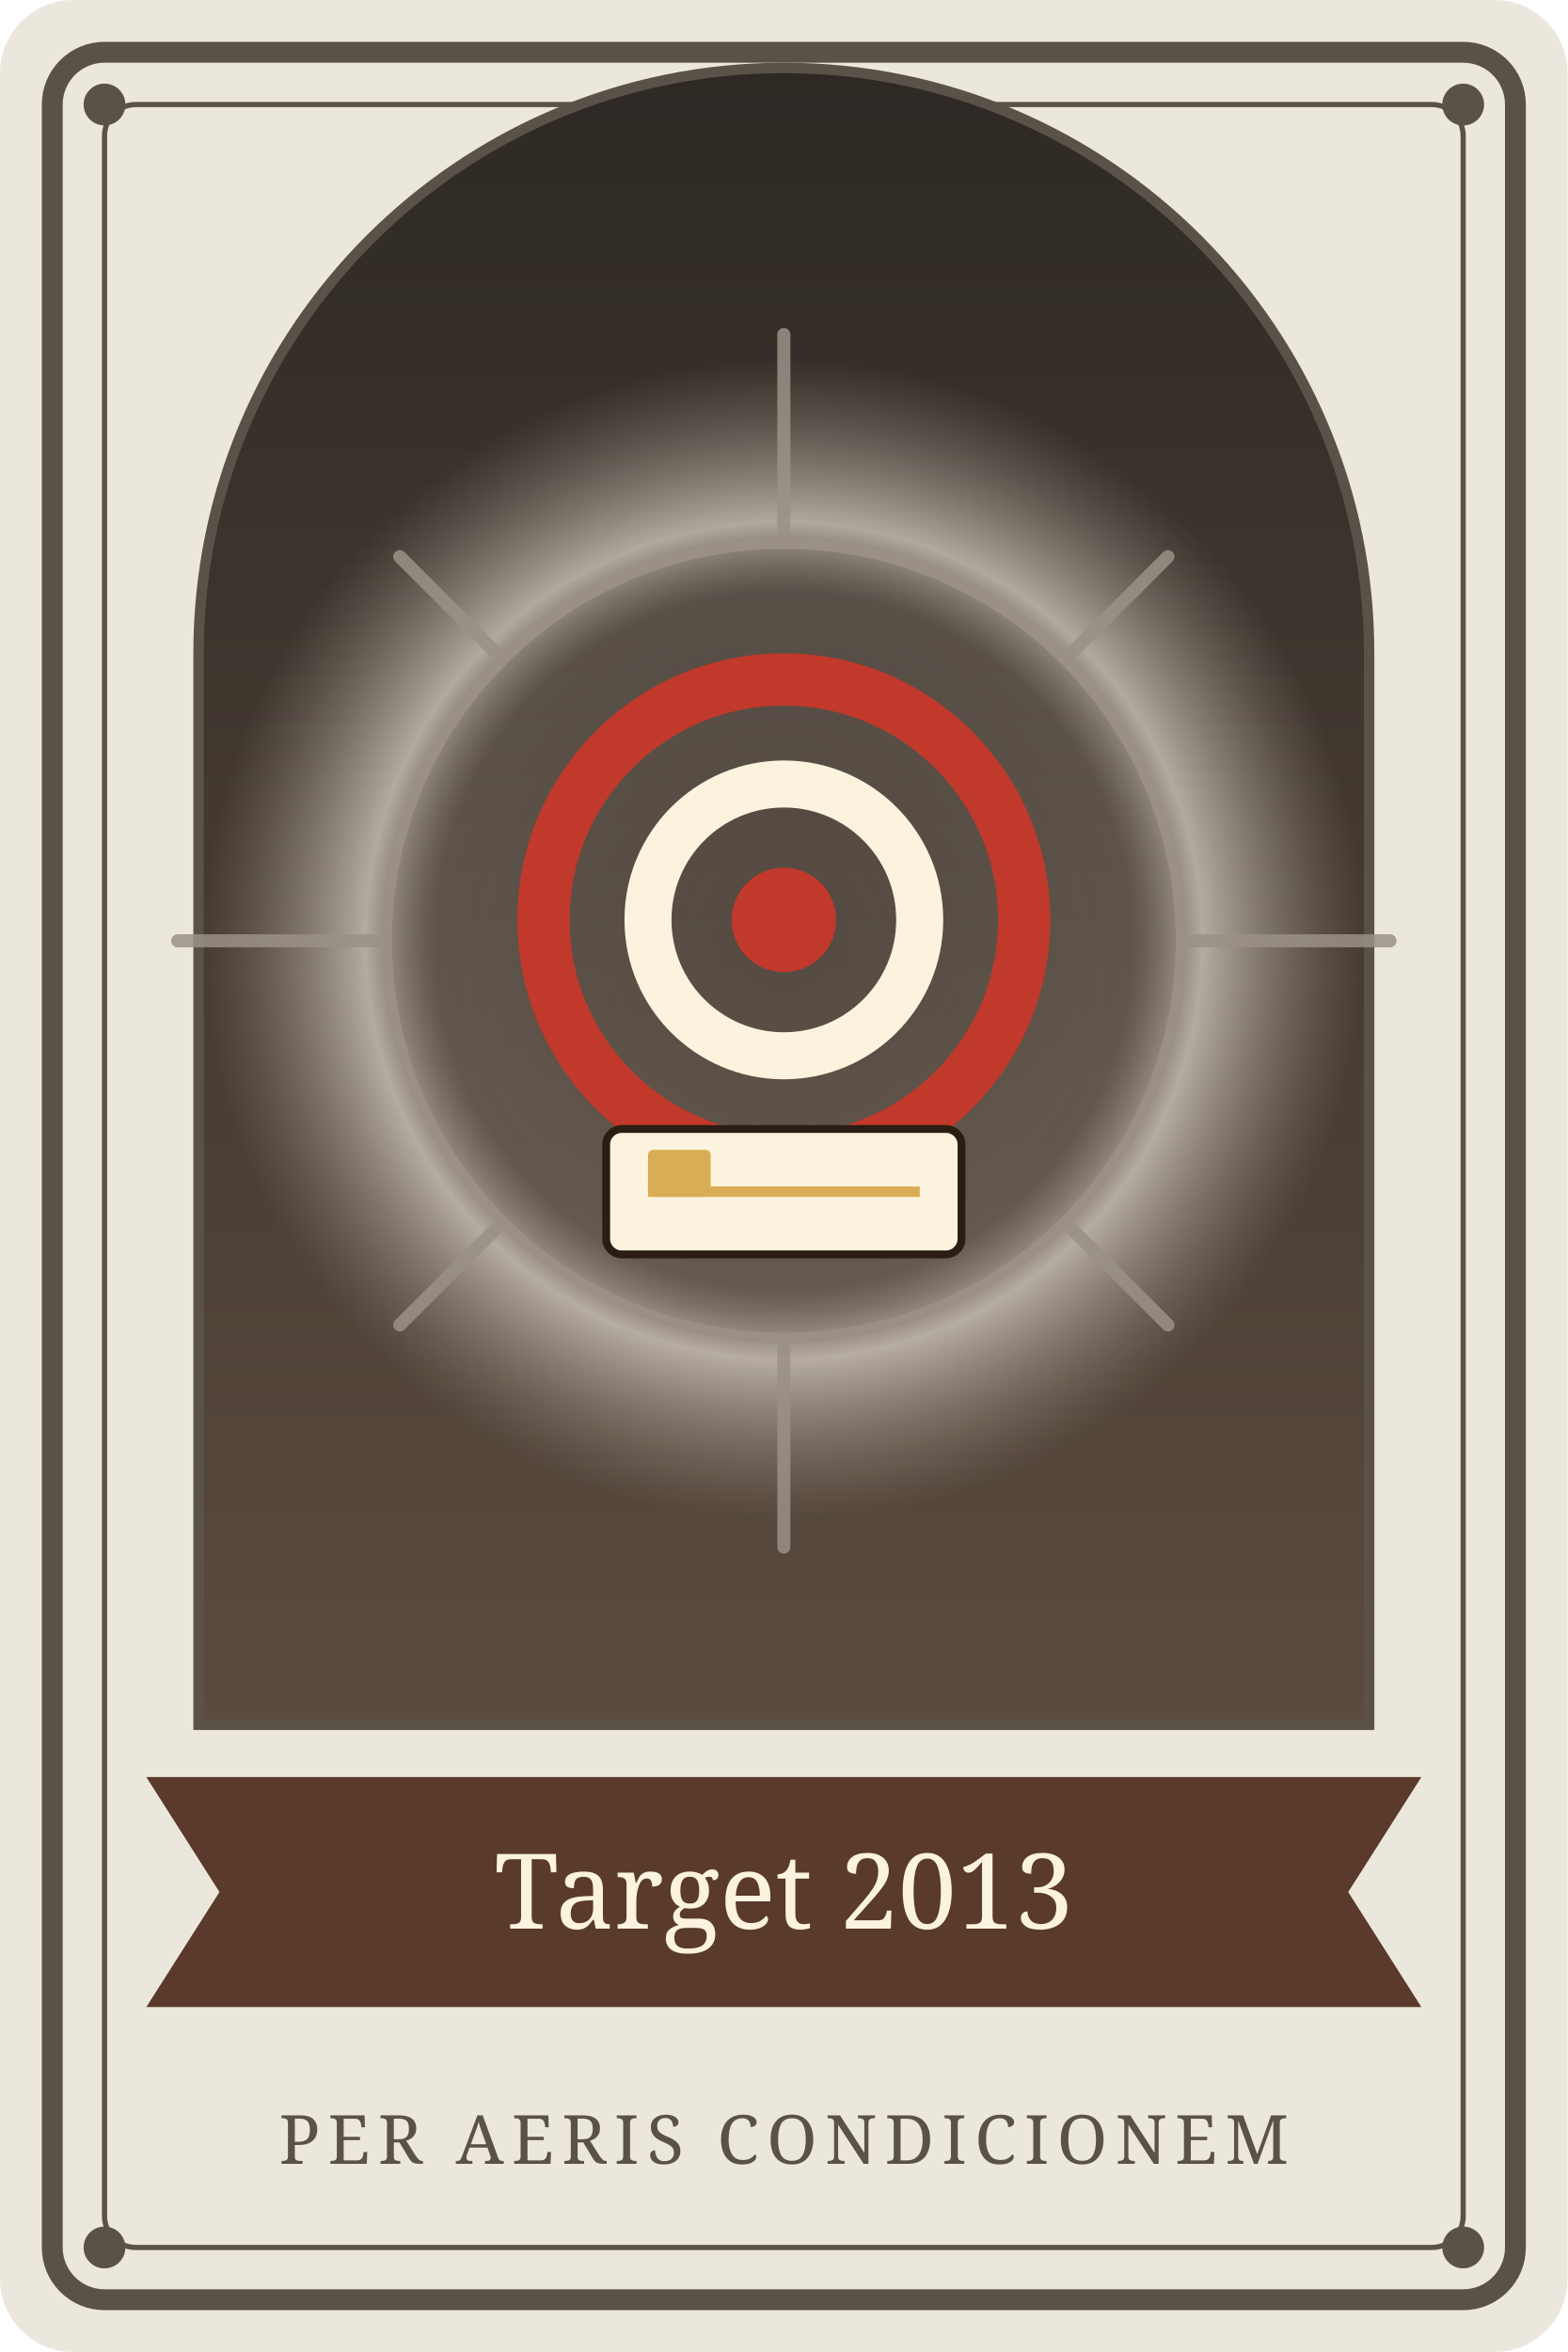
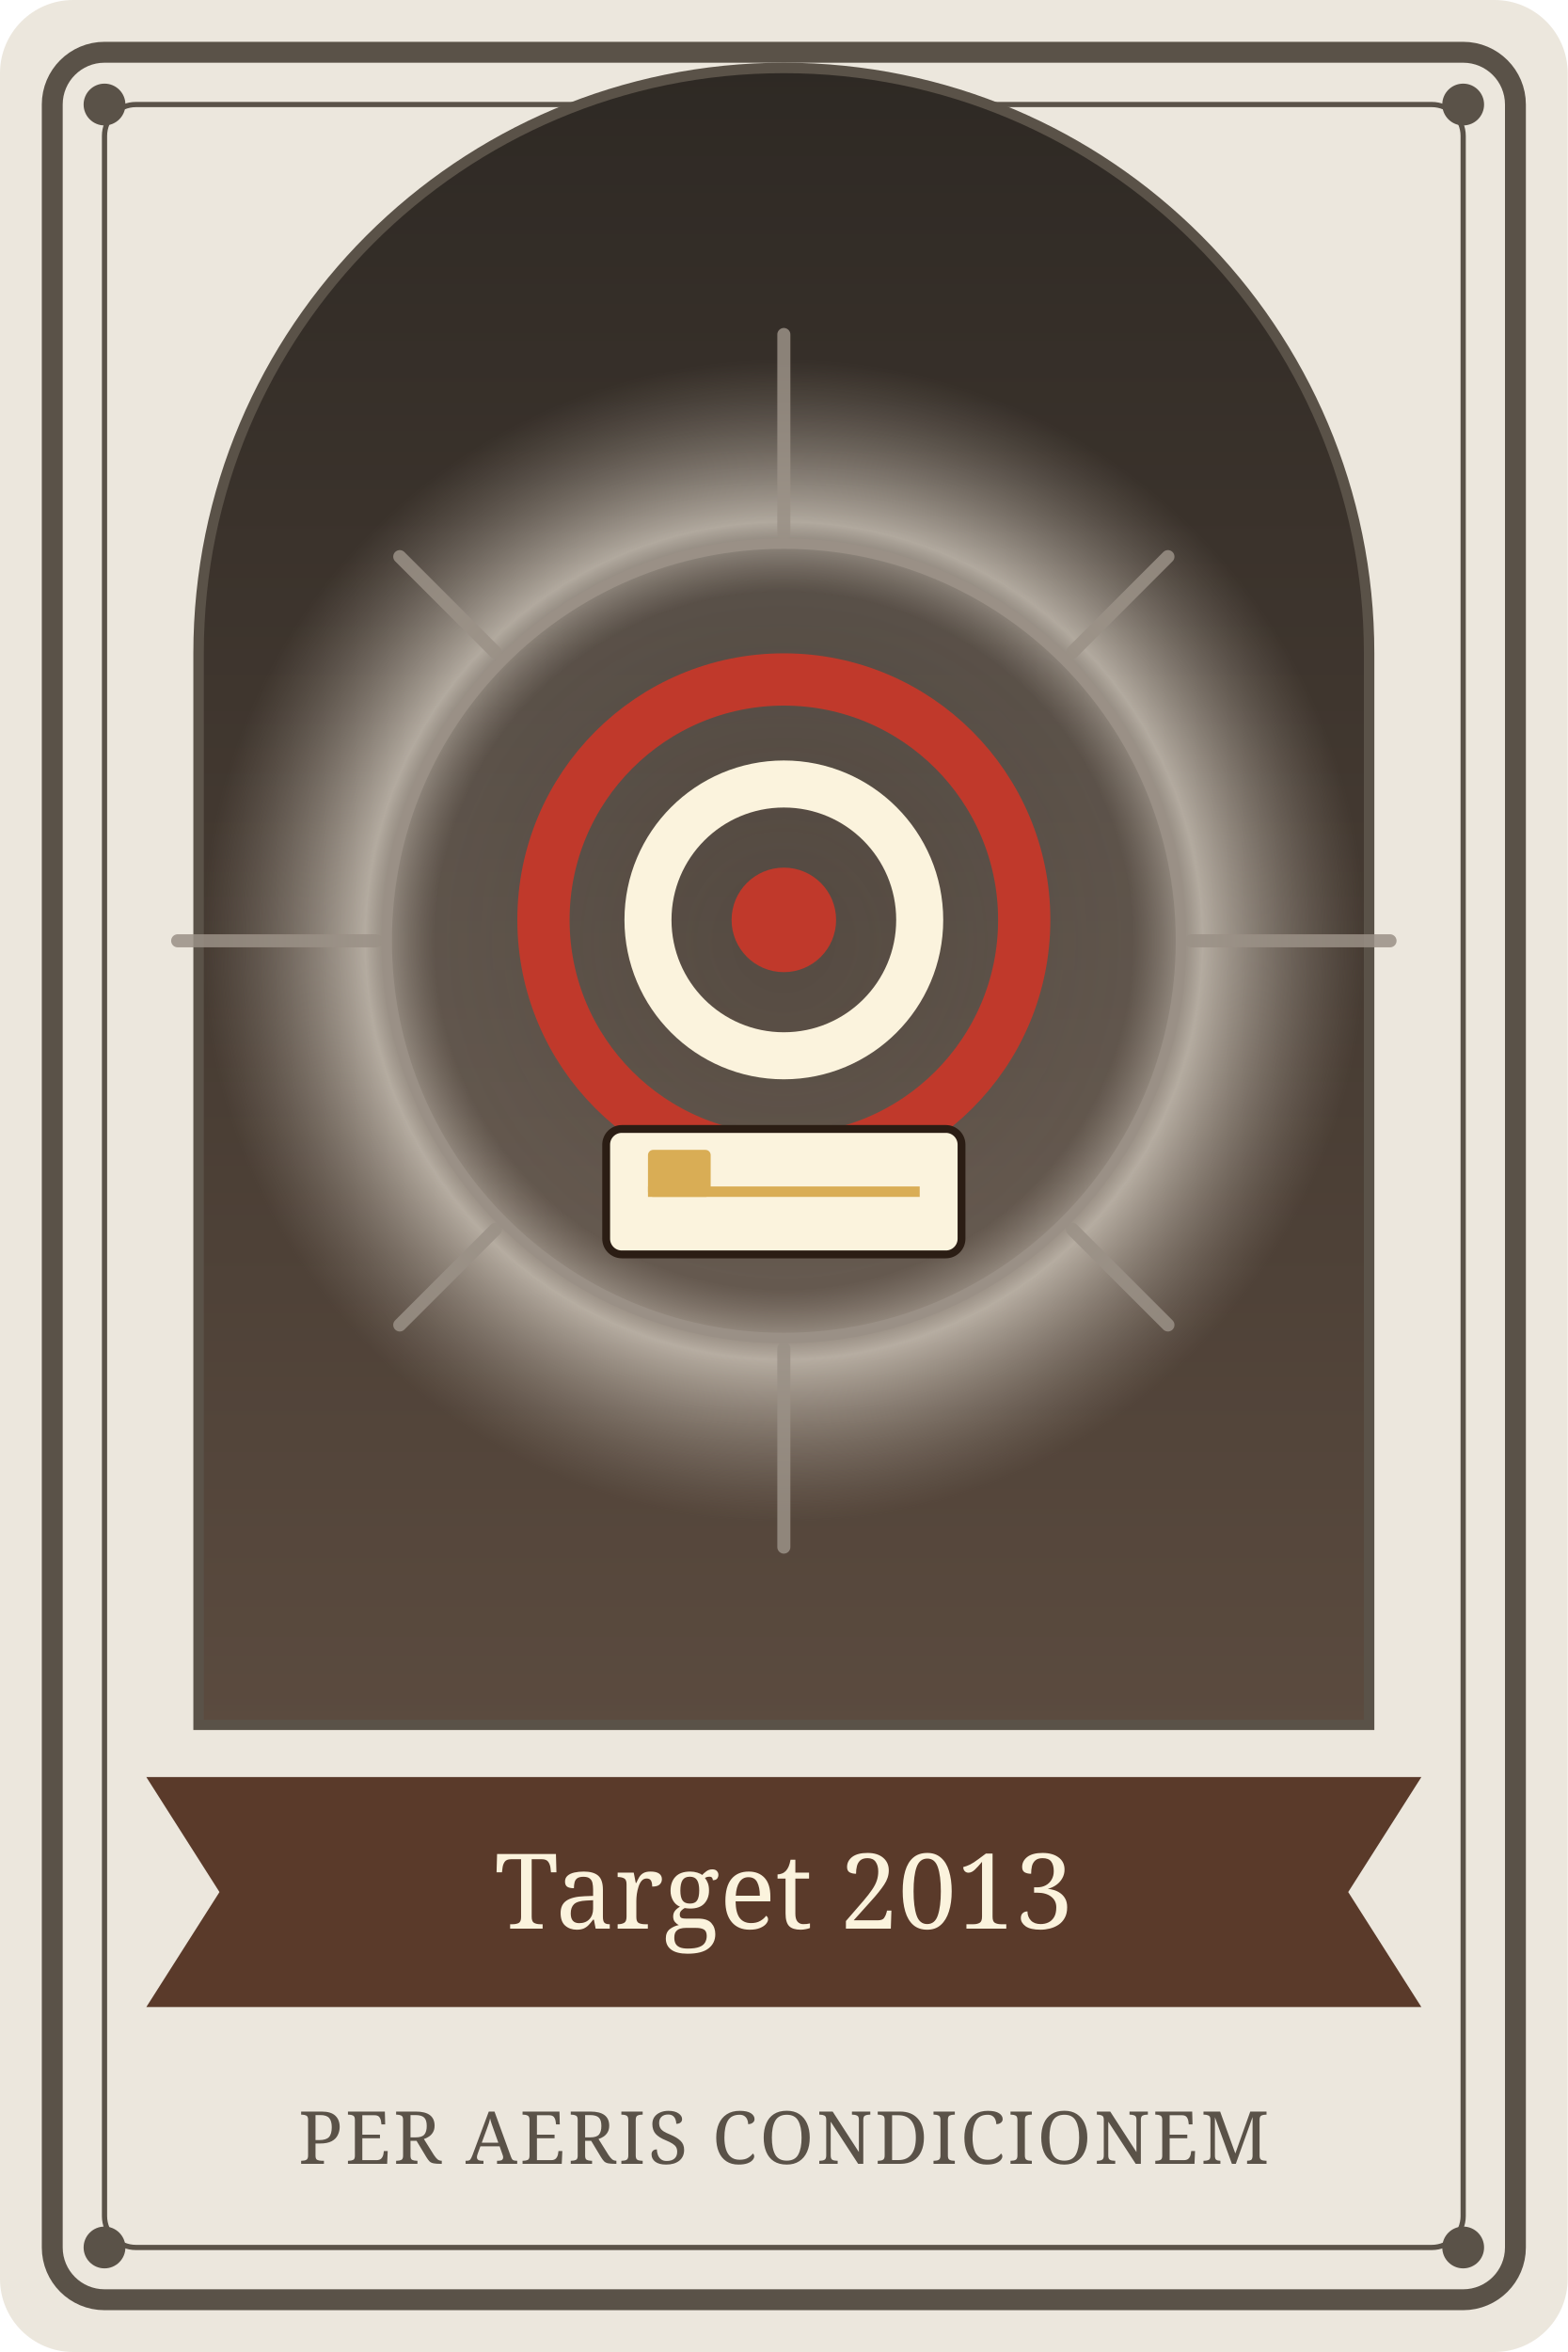
<svg xmlns="http://www.w3.org/2000/svg" viewBox="0 0 300 450" role="img" aria-label="Target 2013">
  <defs>
    <radialGradient id="s-f-target-breach-halo">
      <stop offset="0%" stop-color="#9a9086" stop-opacity="0.18" />
      <stop offset="60%" stop-color="#9a9086" stop-opacity="0.3" />
      <stop offset="72%" stop-color="#d8d0c4" stop-opacity="0.75" />
      <stop offset="100%" stop-color="#9a9086" stop-opacity="0" />
    </radialGradient>
    <linearGradient id="s-f-target-breach-niche" x1="0" y1="0" x2="0" y2="1">
      <stop offset="0%" stop-color="#2e2924" />
      <stop offset="100%" stop-color="#5b4b3f" />
    </linearGradient>
  </defs>
  <rect width="300" height="450" rx="14" fill="#ece7dd" />
  <rect x="10" y="10" width="280" height="430" rx="10" fill="none" stroke="#5a5248" stroke-width="4" />
  <rect x="20" y="20" width="260" height="410" rx="6" fill="none" stroke="#5a5248" stroke-width="1" />
  <g fill="#5a5248">
    <circle cx="20" cy="20" r="4" />
    <circle cx="280" cy="20" r="4" />
    <circle cx="20" cy="430" r="4" />
    <circle cx="280" cy="430" r="4" />
  </g>
  <path d="M38 330 V125 A112 112 0 0 1 262 125 V330 Z" fill="url(#s-f-target-breach-niche)" stroke="#5a5248" stroke-width="2" />
  <circle cx="150" cy="180" r="112" fill="url(#s-f-target-breach-halo)" />
  <g stroke="#9a9086" stroke-width="2.5" stroke-linecap="round" opacity="0.85">
    <line x1="228.0" y1="180.0" x2="266.0" y2="180.0" />
    <line x1="205.2" y1="235.2" x2="223.5" y2="253.5" />
    <line x1="150.0" y1="258.0" x2="150.0" y2="296.0" />
    <line x1="94.8" y1="235.2" x2="76.5" y2="253.5" />
    <line x1="72.0" y1="180.0" x2="34.0" y2="180.0" />
    <line x1="94.8" y1="124.8" x2="76.5" y2="106.5" />
    <line x1="150.0" y1="102.0" x2="150.0" y2="64.0" />
    <line x1="205.2" y1="124.8" x2="223.5" y2="106.5" />
  </g>
  <circle cx="150" cy="180" r="76" fill="none" stroke="#9a9086" stroke-width="2" />
  <g>
    <circle cx="150" cy="176" r="46" fill="none" stroke="#c0392b" stroke-width="10" />
    <circle cx="150" cy="176" r="26" fill="none" stroke="#fbf3dd" stroke-width="9" />
    <circle cx="150" cy="176" r="10" fill="#c0392b" />
    <rect x="116" y="216" width="68" height="24" rx="3" fill="#fbf3dd" stroke="#2b1d14" stroke-width="1.5" />
    <path d="M124 228 H176" stroke="#d9ad55" stroke-width="2" />
    <rect x="124" y="220" width="12" height="9" rx="1" fill="#d9ad55" />
  </g>
  <path d="M28 340 h244 l-14 22 l14 22 h-244 l14 -22 z" fill="#5a3a2a" />
  <text x="150" y="369" text-anchor="middle" font-family="'EB Garamond', Georgia, serif" font-size="20" fill="#fbf3dd">Target 2013</text>
-   <text x="150" y="414" text-anchor="middle" font-family="'EB Garamond', Georgia, serif" font-size="13" letter-spacing="1.5" fill="#5a5248">PER AERIS CONDICIONEM</text>
+   <text x="150" y="414" text-anchor="middle" font-family="'EB Garamond', Georgia, serif" font-size="14.0" letter-spacing="0.5" fill="#5a5248">PER AERIS CONDICIONEM</text>
</svg>
